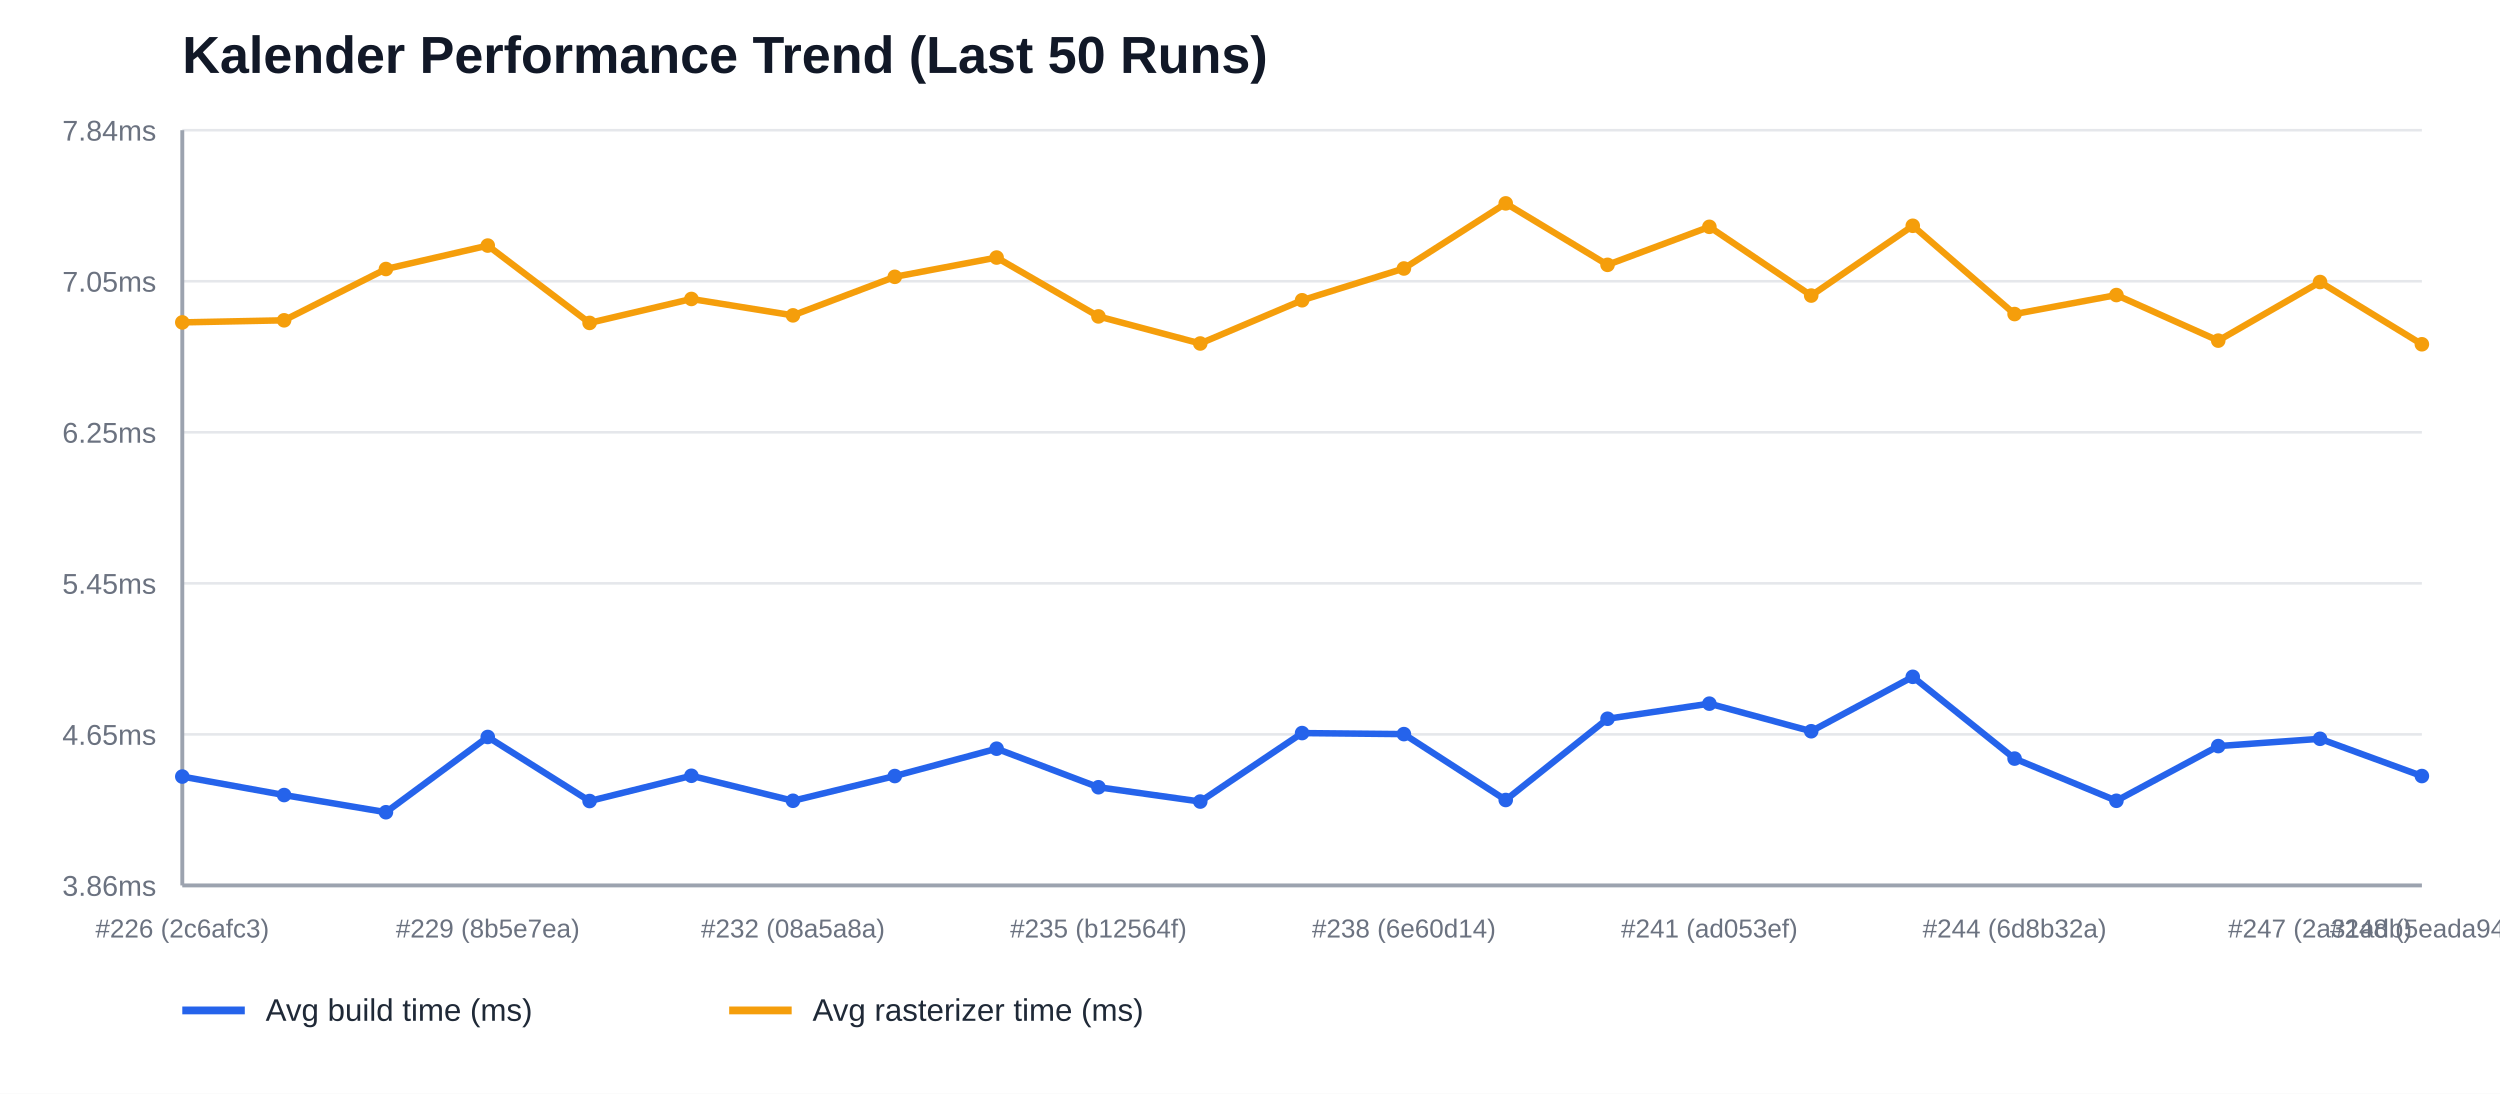
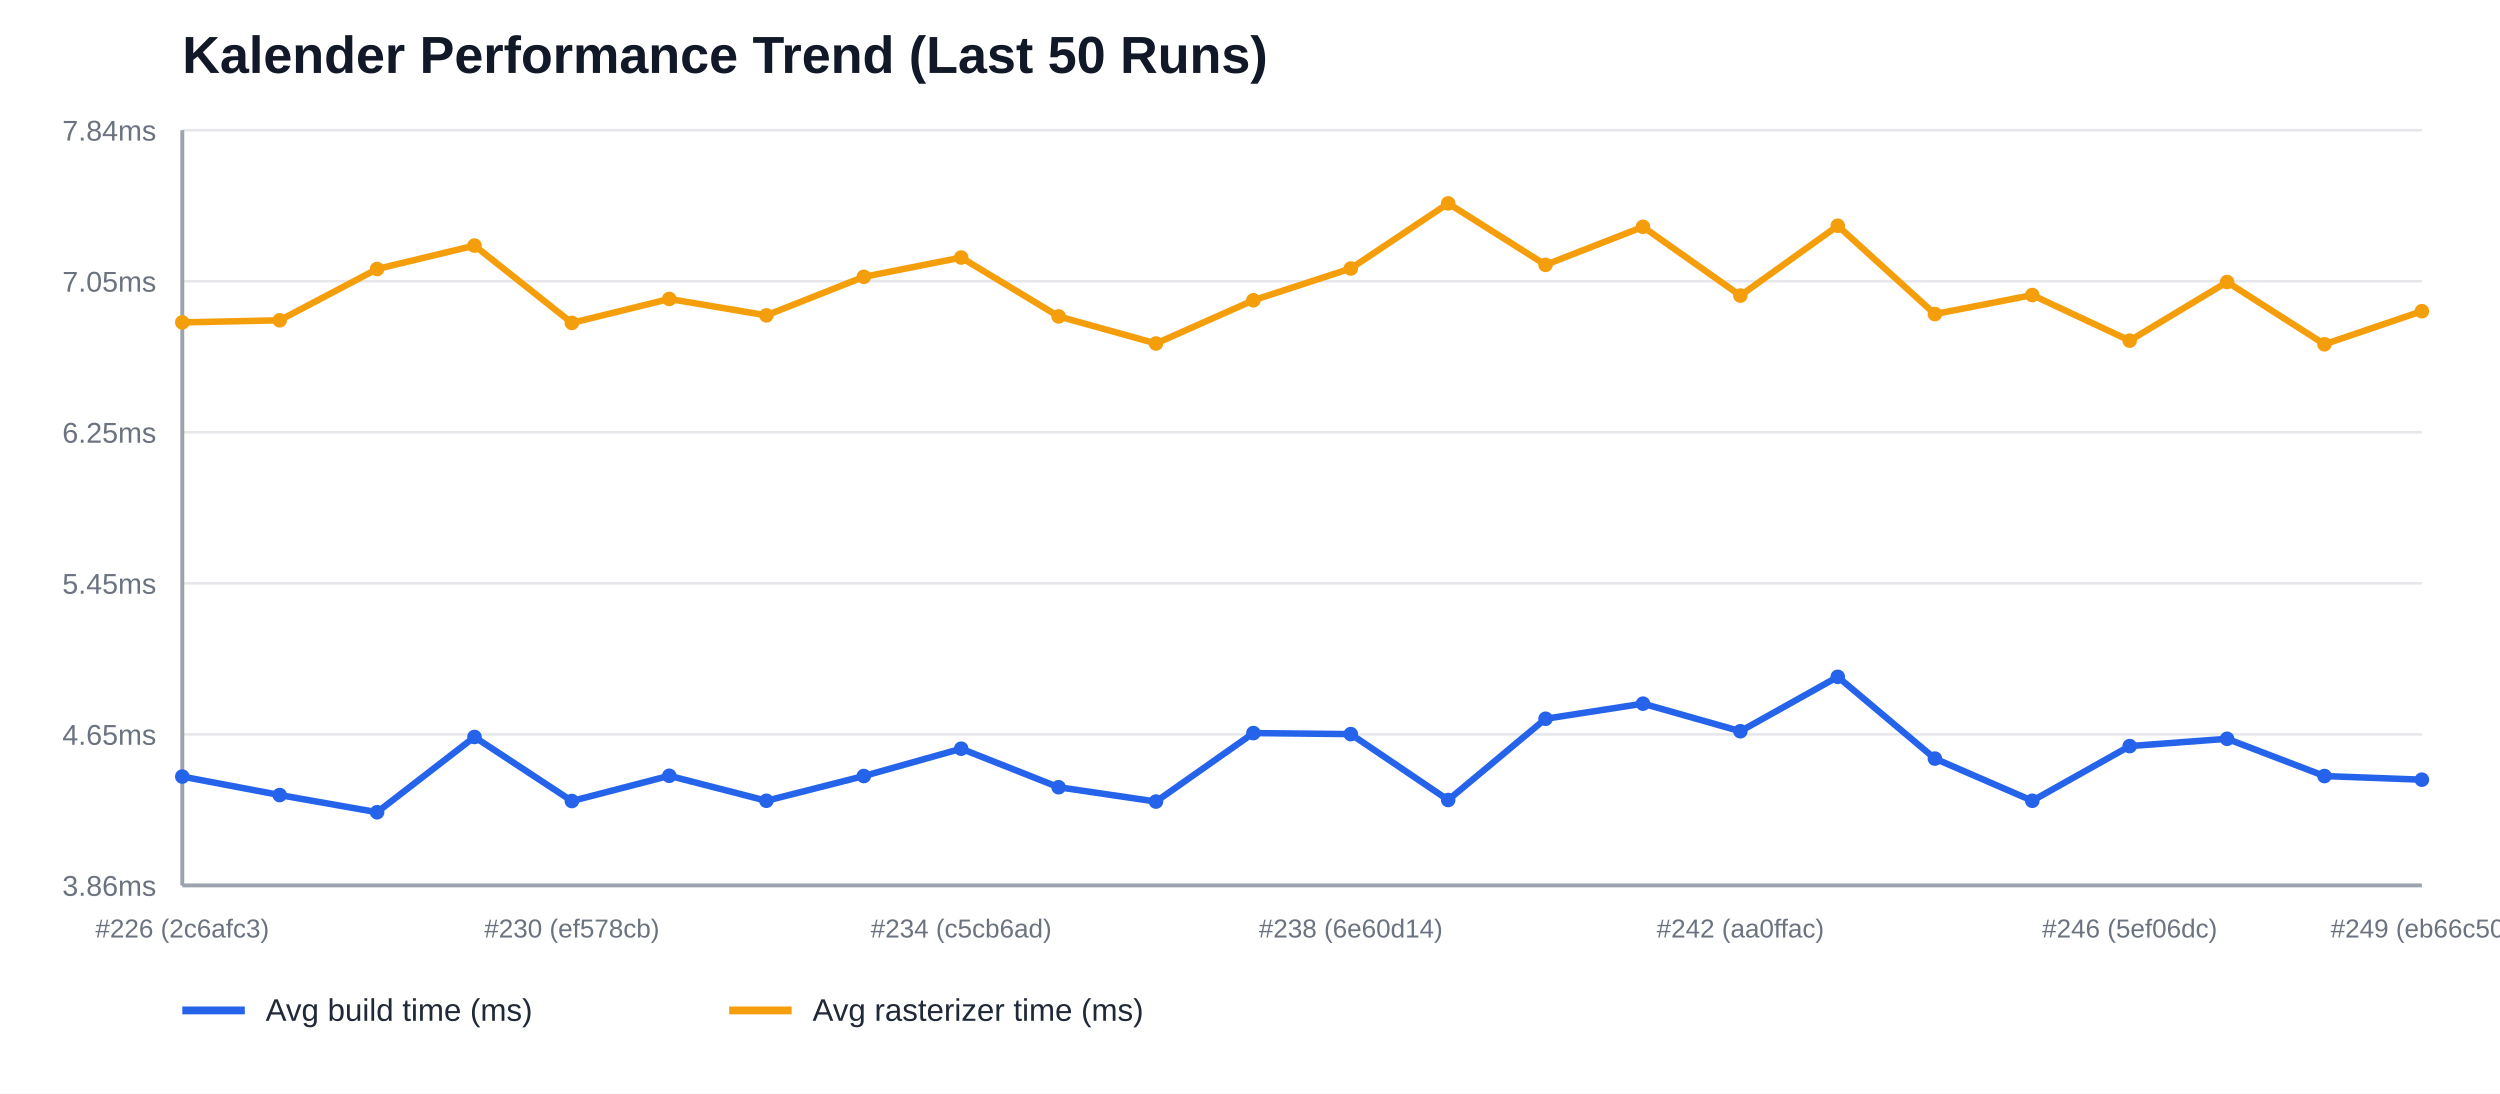
<svg xmlns="http://www.w3.org/2000/svg" width="960" height="420" viewBox="0 0 960 420">
  <rect width="100%" height="100%" fill="#ffffff" />
  <text x="70" y="28" font-family="Arial, sans-serif" font-size="20" font-weight="600" fill="#111827">Kalender Performance Trend (Last 50 Runs)</text>
  <line x1="70" y1="340.0" x2="930" y2="340.0" stroke="#e5e7eb" stroke-width="1" />
  <text x="60" y="344.0" text-anchor="end" font-family="Arial, sans-serif" font-size="11" fill="#6b7280">3.86ms</text>
  <line x1="70" y1="282.0" x2="930" y2="282.0" stroke="#e5e7eb" stroke-width="1" />
  <text x="60" y="286.0" text-anchor="end" font-family="Arial, sans-serif" font-size="11" fill="#6b7280">4.65ms</text>
  <line x1="70" y1="224.0" x2="930" y2="224.0" stroke="#e5e7eb" stroke-width="1" />
  <text x="60" y="228.0" text-anchor="end" font-family="Arial, sans-serif" font-size="11" fill="#6b7280">5.45ms</text>
  <line x1="70" y1="166.0" x2="930" y2="166.0" stroke="#e5e7eb" stroke-width="1" />
  <text x="60" y="170.0" text-anchor="end" font-family="Arial, sans-serif" font-size="11" fill="#6b7280">6.25ms</text>
  <line x1="70" y1="108.0" x2="930" y2="108.0" stroke="#e5e7eb" stroke-width="1" />
  <text x="60" y="112.0" text-anchor="end" font-family="Arial, sans-serif" font-size="11" fill="#6b7280">7.05ms</text>
  <line x1="70" y1="50.0" x2="930" y2="50.0" stroke="#e5e7eb" stroke-width="1" />
  <text x="60" y="54.0" text-anchor="end" font-family="Arial, sans-serif" font-size="11" fill="#6b7280">7.84ms</text>
  <line x1="70" y1="340" x2="930" y2="340" stroke="#9ca3af" stroke-width="1.5" />
  <line x1="70" y1="50" x2="70" y2="340" stroke="#9ca3af" stroke-width="1.5" />
-   <polyline points="70.0,298.2 109.1,305.3 148.2,311.9 187.3,283.0 226.4,307.6 265.5,297.9 304.5,307.5 343.6,298.0 382.7,287.5 421.8,302.3 460.9,307.8 500.0,281.5 539.1,281.9 578.2,307.2 617.3,276.0 656.4,270.2 695.5,280.8 734.5,259.9 773.6,291.3 812.7,307.5 851.8,286.5 890.9,283.7 930.0,298.0" fill="none" stroke="#2563eb" stroke-width="2.5" stroke-linecap="round" stroke-linejoin="round" />
+   <polyline points="70.0,298.2 107.4,305.3 144.8,311.9 182.2,283.0 219.6,307.6 257.0,297.9 294.3,307.5 331.7,298.0 369.1,287.5 406.5,302.3 443.9,307.8 481.3,281.5 518.7,281.9 556.1,307.2 593.5,276.0 630.9,270.2 668.3,280.8 705.7,259.9 743.0,291.3 780.4,307.5 817.8,286.5 855.2,283.7 892.6,298.0 930.0,299.4" fill="none" stroke="#2563eb" stroke-width="2.5" stroke-linecap="round" stroke-linejoin="round" />
  <circle cx="70.0" cy="298.2" r="2.8" fill="#2563eb" />
-   <circle cx="109.1" cy="305.3" r="2.8" fill="#2563eb" />
-   <circle cx="148.2" cy="311.9" r="2.8" fill="#2563eb" />
-   <circle cx="187.3" cy="283.0" r="2.8" fill="#2563eb" />
-   <circle cx="226.4" cy="307.6" r="2.8" fill="#2563eb" />
-   <circle cx="265.5" cy="297.9" r="2.8" fill="#2563eb" />
-   <circle cx="304.5" cy="307.5" r="2.8" fill="#2563eb" />
-   <circle cx="343.6" cy="298.0" r="2.8" fill="#2563eb" />
-   <circle cx="382.7" cy="287.5" r="2.8" fill="#2563eb" />
-   <circle cx="421.8" cy="302.3" r="2.8" fill="#2563eb" />
-   <circle cx="460.9" cy="307.8" r="2.8" fill="#2563eb" />
-   <circle cx="500.0" cy="281.5" r="2.8" fill="#2563eb" />
-   <circle cx="539.1" cy="281.9" r="2.8" fill="#2563eb" />
-   <circle cx="578.2" cy="307.2" r="2.8" fill="#2563eb" />
-   <circle cx="617.3" cy="276.0" r="2.8" fill="#2563eb" />
-   <circle cx="656.4" cy="270.2" r="2.8" fill="#2563eb" />
-   <circle cx="695.5" cy="280.8" r="2.8" fill="#2563eb" />
-   <circle cx="734.5" cy="259.9" r="2.8" fill="#2563eb" />
-   <circle cx="773.6" cy="291.3" r="2.8" fill="#2563eb" />
-   <circle cx="812.7" cy="307.5" r="2.8" fill="#2563eb" />
-   <circle cx="851.8" cy="286.5" r="2.8" fill="#2563eb" />
-   <circle cx="890.9" cy="283.7" r="2.8" fill="#2563eb" />
-   <circle cx="930.0" cy="298.0" r="2.8" fill="#2563eb" />
-   <polyline points="70.0,123.8 109.1,123.0 148.2,103.3 187.3,94.3 226.4,124.0 265.5,114.8 304.5,121.1 343.6,106.3 382.7,98.9 421.8,121.5 460.9,131.9 500.0,115.3 539.1,103.1 578.2,78.1 617.3,101.7 656.4,87.1 695.5,113.5 734.5,86.7 773.6,120.6 812.7,113.3 851.8,130.8 890.9,108.3 930.0,132.2" fill="none" stroke="#f59e0b" stroke-width="2.5" stroke-linecap="round" stroke-linejoin="round" />
+   <circle cx="107.4" cy="305.3" r="2.8" fill="#2563eb" />
+   <circle cx="144.8" cy="311.9" r="2.8" fill="#2563eb" />
+   <circle cx="182.2" cy="283.0" r="2.8" fill="#2563eb" />
+   <circle cx="219.6" cy="307.6" r="2.8" fill="#2563eb" />
+   <circle cx="257.0" cy="297.9" r="2.8" fill="#2563eb" />
+   <circle cx="294.3" cy="307.5" r="2.8" fill="#2563eb" />
+   <circle cx="331.7" cy="298.0" r="2.8" fill="#2563eb" />
+   <circle cx="369.1" cy="287.5" r="2.8" fill="#2563eb" />
+   <circle cx="406.5" cy="302.3" r="2.8" fill="#2563eb" />
+   <circle cx="443.9" cy="307.8" r="2.8" fill="#2563eb" />
+   <circle cx="481.3" cy="281.5" r="2.8" fill="#2563eb" />
+   <circle cx="518.7" cy="281.9" r="2.8" fill="#2563eb" />
+   <circle cx="556.1" cy="307.2" r="2.8" fill="#2563eb" />
+   <circle cx="593.5" cy="276.0" r="2.8" fill="#2563eb" />
+   <circle cx="630.9" cy="270.2" r="2.8" fill="#2563eb" />
+   <circle cx="668.3" cy="280.8" r="2.8" fill="#2563eb" />
+   <circle cx="705.7" cy="259.9" r="2.8" fill="#2563eb" />
+   <circle cx="743.0" cy="291.3" r="2.8" fill="#2563eb" />
+   <circle cx="780.4" cy="307.5" r="2.8" fill="#2563eb" />
+   <circle cx="817.8" cy="286.5" r="2.8" fill="#2563eb" />
+   <circle cx="855.2" cy="283.7" r="2.8" fill="#2563eb" />
+   <circle cx="892.6" cy="298.0" r="2.8" fill="#2563eb" />
+   <circle cx="930.0" cy="299.4" r="2.8" fill="#2563eb" />
+   <polyline points="70.0,123.8 107.4,123.0 144.8,103.3 182.2,94.3 219.6,124.0 257.0,114.8 294.3,121.1 331.7,106.3 369.1,98.9 406.5,121.5 443.9,131.9 481.3,115.3 518.7,103.1 556.1,78.1 593.5,101.7 630.9,87.1 668.3,113.5 705.7,86.7 743.0,120.6 780.4,113.3 817.8,130.8 855.2,108.3 892.6,132.2 930.0,119.5" fill="none" stroke="#f59e0b" stroke-width="2.5" stroke-linecap="round" stroke-linejoin="round" />
  <circle cx="70.0" cy="123.8" r="2.8" fill="#f59e0b" />
-   <circle cx="109.1" cy="123.0" r="2.8" fill="#f59e0b" />
-   <circle cx="148.2" cy="103.3" r="2.8" fill="#f59e0b" />
-   <circle cx="187.3" cy="94.3" r="2.8" fill="#f59e0b" />
-   <circle cx="226.4" cy="124.0" r="2.8" fill="#f59e0b" />
-   <circle cx="265.5" cy="114.8" r="2.8" fill="#f59e0b" />
-   <circle cx="304.5" cy="121.1" r="2.8" fill="#f59e0b" />
-   <circle cx="343.6" cy="106.3" r="2.8" fill="#f59e0b" />
-   <circle cx="382.7" cy="98.9" r="2.8" fill="#f59e0b" />
-   <circle cx="421.8" cy="121.5" r="2.8" fill="#f59e0b" />
-   <circle cx="460.9" cy="131.9" r="2.8" fill="#f59e0b" />
-   <circle cx="500.0" cy="115.3" r="2.8" fill="#f59e0b" />
-   <circle cx="539.1" cy="103.1" r="2.8" fill="#f59e0b" />
-   <circle cx="578.2" cy="78.1" r="2.8" fill="#f59e0b" />
-   <circle cx="617.3" cy="101.7" r="2.8" fill="#f59e0b" />
-   <circle cx="656.4" cy="87.1" r="2.8" fill="#f59e0b" />
-   <circle cx="695.5" cy="113.5" r="2.8" fill="#f59e0b" />
-   <circle cx="734.5" cy="86.7" r="2.8" fill="#f59e0b" />
-   <circle cx="773.6" cy="120.6" r="2.8" fill="#f59e0b" />
-   <circle cx="812.7" cy="113.3" r="2.8" fill="#f59e0b" />
-   <circle cx="851.8" cy="130.8" r="2.8" fill="#f59e0b" />
-   <circle cx="890.9" cy="108.3" r="2.8" fill="#f59e0b" />
-   <circle cx="930.0" cy="132.2" r="2.8" fill="#f59e0b" />
+   <circle cx="107.4" cy="123.0" r="2.8" fill="#f59e0b" />
+   <circle cx="144.8" cy="103.3" r="2.8" fill="#f59e0b" />
+   <circle cx="182.2" cy="94.3" r="2.8" fill="#f59e0b" />
+   <circle cx="219.6" cy="124.0" r="2.8" fill="#f59e0b" />
+   <circle cx="257.0" cy="114.8" r="2.8" fill="#f59e0b" />
+   <circle cx="294.3" cy="121.1" r="2.8" fill="#f59e0b" />
+   <circle cx="331.7" cy="106.3" r="2.8" fill="#f59e0b" />
+   <circle cx="369.1" cy="98.9" r="2.8" fill="#f59e0b" />
+   <circle cx="406.5" cy="121.5" r="2.8" fill="#f59e0b" />
+   <circle cx="443.9" cy="131.9" r="2.8" fill="#f59e0b" />
+   <circle cx="481.3" cy="115.3" r="2.8" fill="#f59e0b" />
+   <circle cx="518.7" cy="103.1" r="2.8" fill="#f59e0b" />
+   <circle cx="556.1" cy="78.1" r="2.8" fill="#f59e0b" />
+   <circle cx="593.5" cy="101.7" r="2.8" fill="#f59e0b" />
+   <circle cx="630.9" cy="87.1" r="2.8" fill="#f59e0b" />
+   <circle cx="668.3" cy="113.5" r="2.8" fill="#f59e0b" />
+   <circle cx="705.7" cy="86.7" r="2.8" fill="#f59e0b" />
+   <circle cx="743.0" cy="120.6" r="2.8" fill="#f59e0b" />
+   <circle cx="780.4" cy="113.3" r="2.8" fill="#f59e0b" />
+   <circle cx="817.8" cy="130.8" r="2.8" fill="#f59e0b" />
+   <circle cx="855.2" cy="108.3" r="2.8" fill="#f59e0b" />
+   <circle cx="892.6" cy="132.2" r="2.8" fill="#f59e0b" />
+   <circle cx="930.0" cy="119.5" r="2.8" fill="#f59e0b" />
  <text x="70.0" y="360" text-anchor="middle" font-family="Arial, sans-serif" font-size="10" fill="#6b7280">#226 (2c6afc3)</text>
-   <text x="187.3" y="360" text-anchor="middle" font-family="Arial, sans-serif" font-size="10" fill="#6b7280">#229 (8b5e7ea)</text>
-   <text x="304.5" y="360" text-anchor="middle" font-family="Arial, sans-serif" font-size="10" fill="#6b7280">#232 (08a5a8a)</text>
-   <text x="421.8" y="360" text-anchor="middle" font-family="Arial, sans-serif" font-size="10" fill="#6b7280">#235 (b12564f)</text>
-   <text x="539.1" y="360" text-anchor="middle" font-family="Arial, sans-serif" font-size="10" fill="#6b7280">#238 (6e60d14)</text>
-   <text x="656.4" y="360" text-anchor="middle" font-family="Arial, sans-serif" font-size="10" fill="#6b7280">#241 (ad053ef)</text>
-   <text x="773.6" y="360" text-anchor="middle" font-family="Arial, sans-serif" font-size="10" fill="#6b7280">#244 (6d8b32a)</text>
-   <text x="890.9" y="360" text-anchor="middle" font-family="Arial, sans-serif" font-size="10" fill="#6b7280">#247 (2a31adb)</text>
-   <text x="930.0" y="360" text-anchor="middle" font-family="Arial, sans-serif" font-size="10" fill="#6b7280">#248 (5eada94)</text>
+   <text x="219.6" y="360" text-anchor="middle" font-family="Arial, sans-serif" font-size="10" fill="#6b7280">#230 (ef578cb)</text>
+   <text x="369.1" y="360" text-anchor="middle" font-family="Arial, sans-serif" font-size="10" fill="#6b7280">#234 (c5cb6ad)</text>
+   <text x="518.7" y="360" text-anchor="middle" font-family="Arial, sans-serif" font-size="10" fill="#6b7280">#238 (6e60d14)</text>
+   <text x="668.3" y="360" text-anchor="middle" font-family="Arial, sans-serif" font-size="10" fill="#6b7280">#242 (aa0ffac)</text>
+   <text x="817.8" y="360" text-anchor="middle" font-family="Arial, sans-serif" font-size="10" fill="#6b7280">#246 (5ef06dc)</text>
+   <text x="930.0" y="360" text-anchor="middle" font-family="Arial, sans-serif" font-size="10" fill="#6b7280">#249 (eb66c50)</text>
  <line x1="70" y1="388" x2="94" y2="388" stroke="#2563eb" stroke-width="3" />
  <text x="102" y="392" font-family="Arial, sans-serif" font-size="12" fill="#1f2937">Avg build time (ms)</text>
  <line x1="280" y1="388" x2="304" y2="388" stroke="#f59e0b" stroke-width="3" />
  <text x="312" y="392" font-family="Arial, sans-serif" font-size="12" fill="#1f2937">Avg rasterizer time (ms)</text>
</svg>
